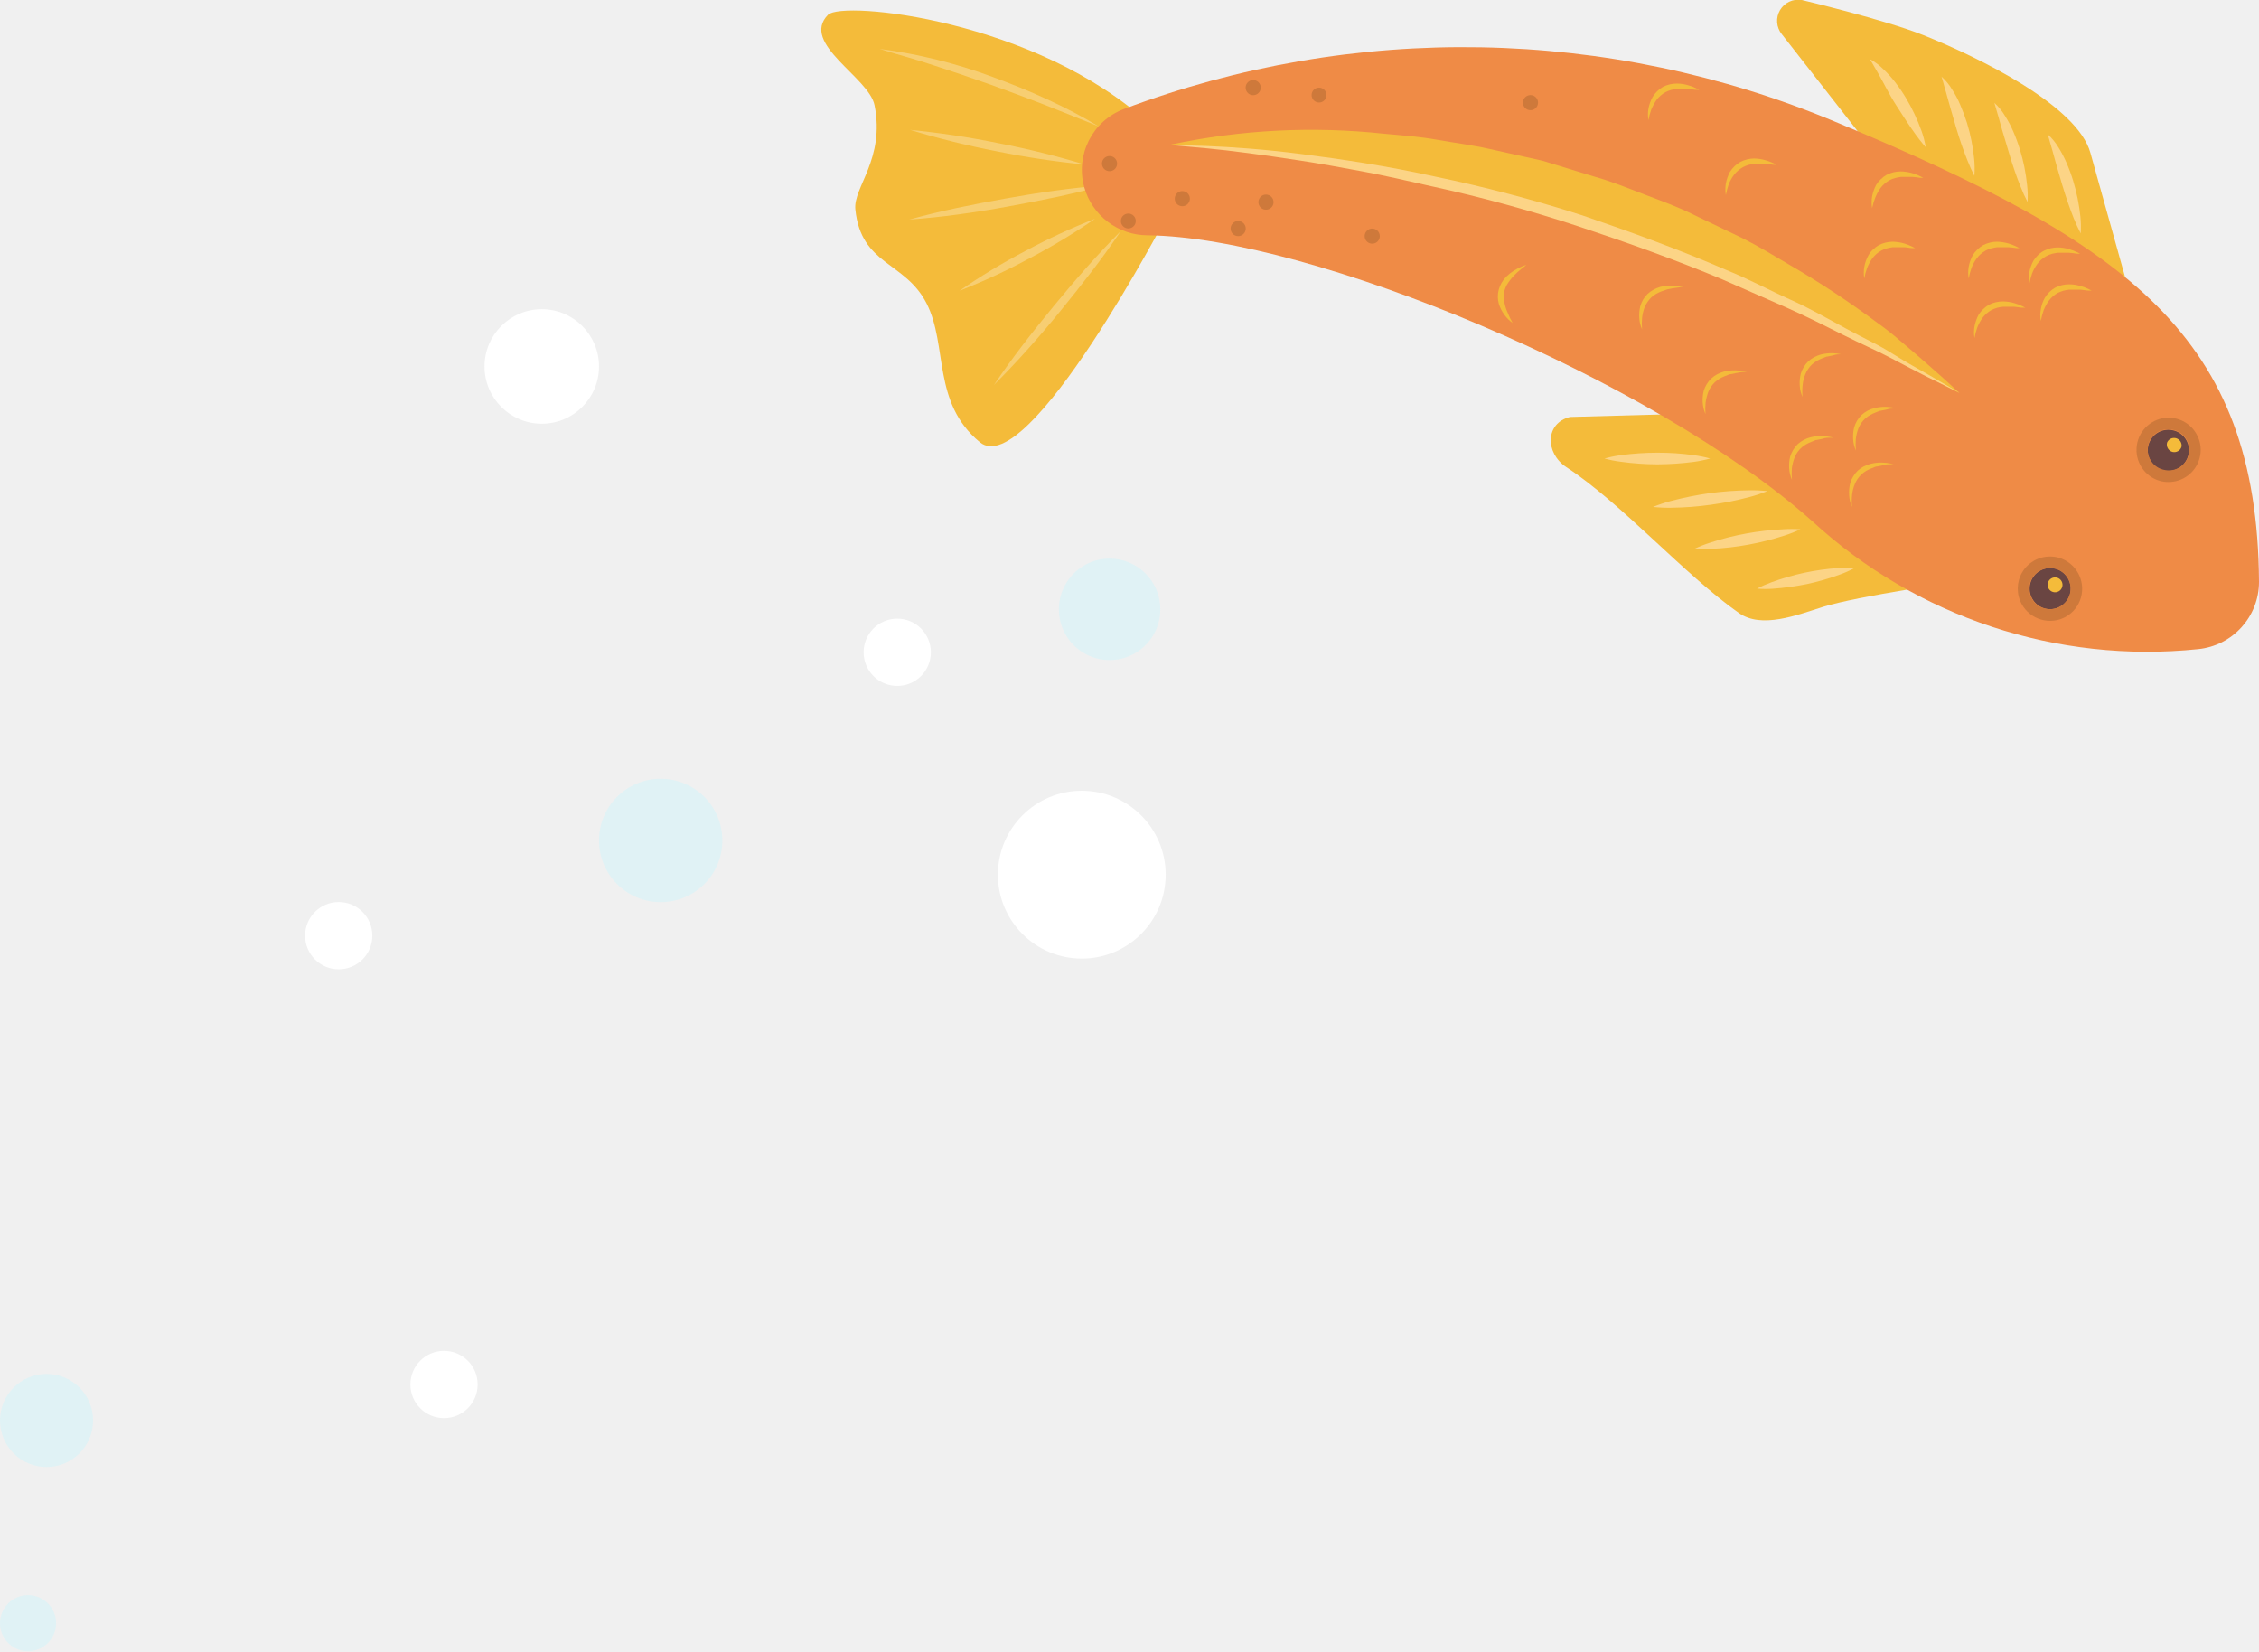
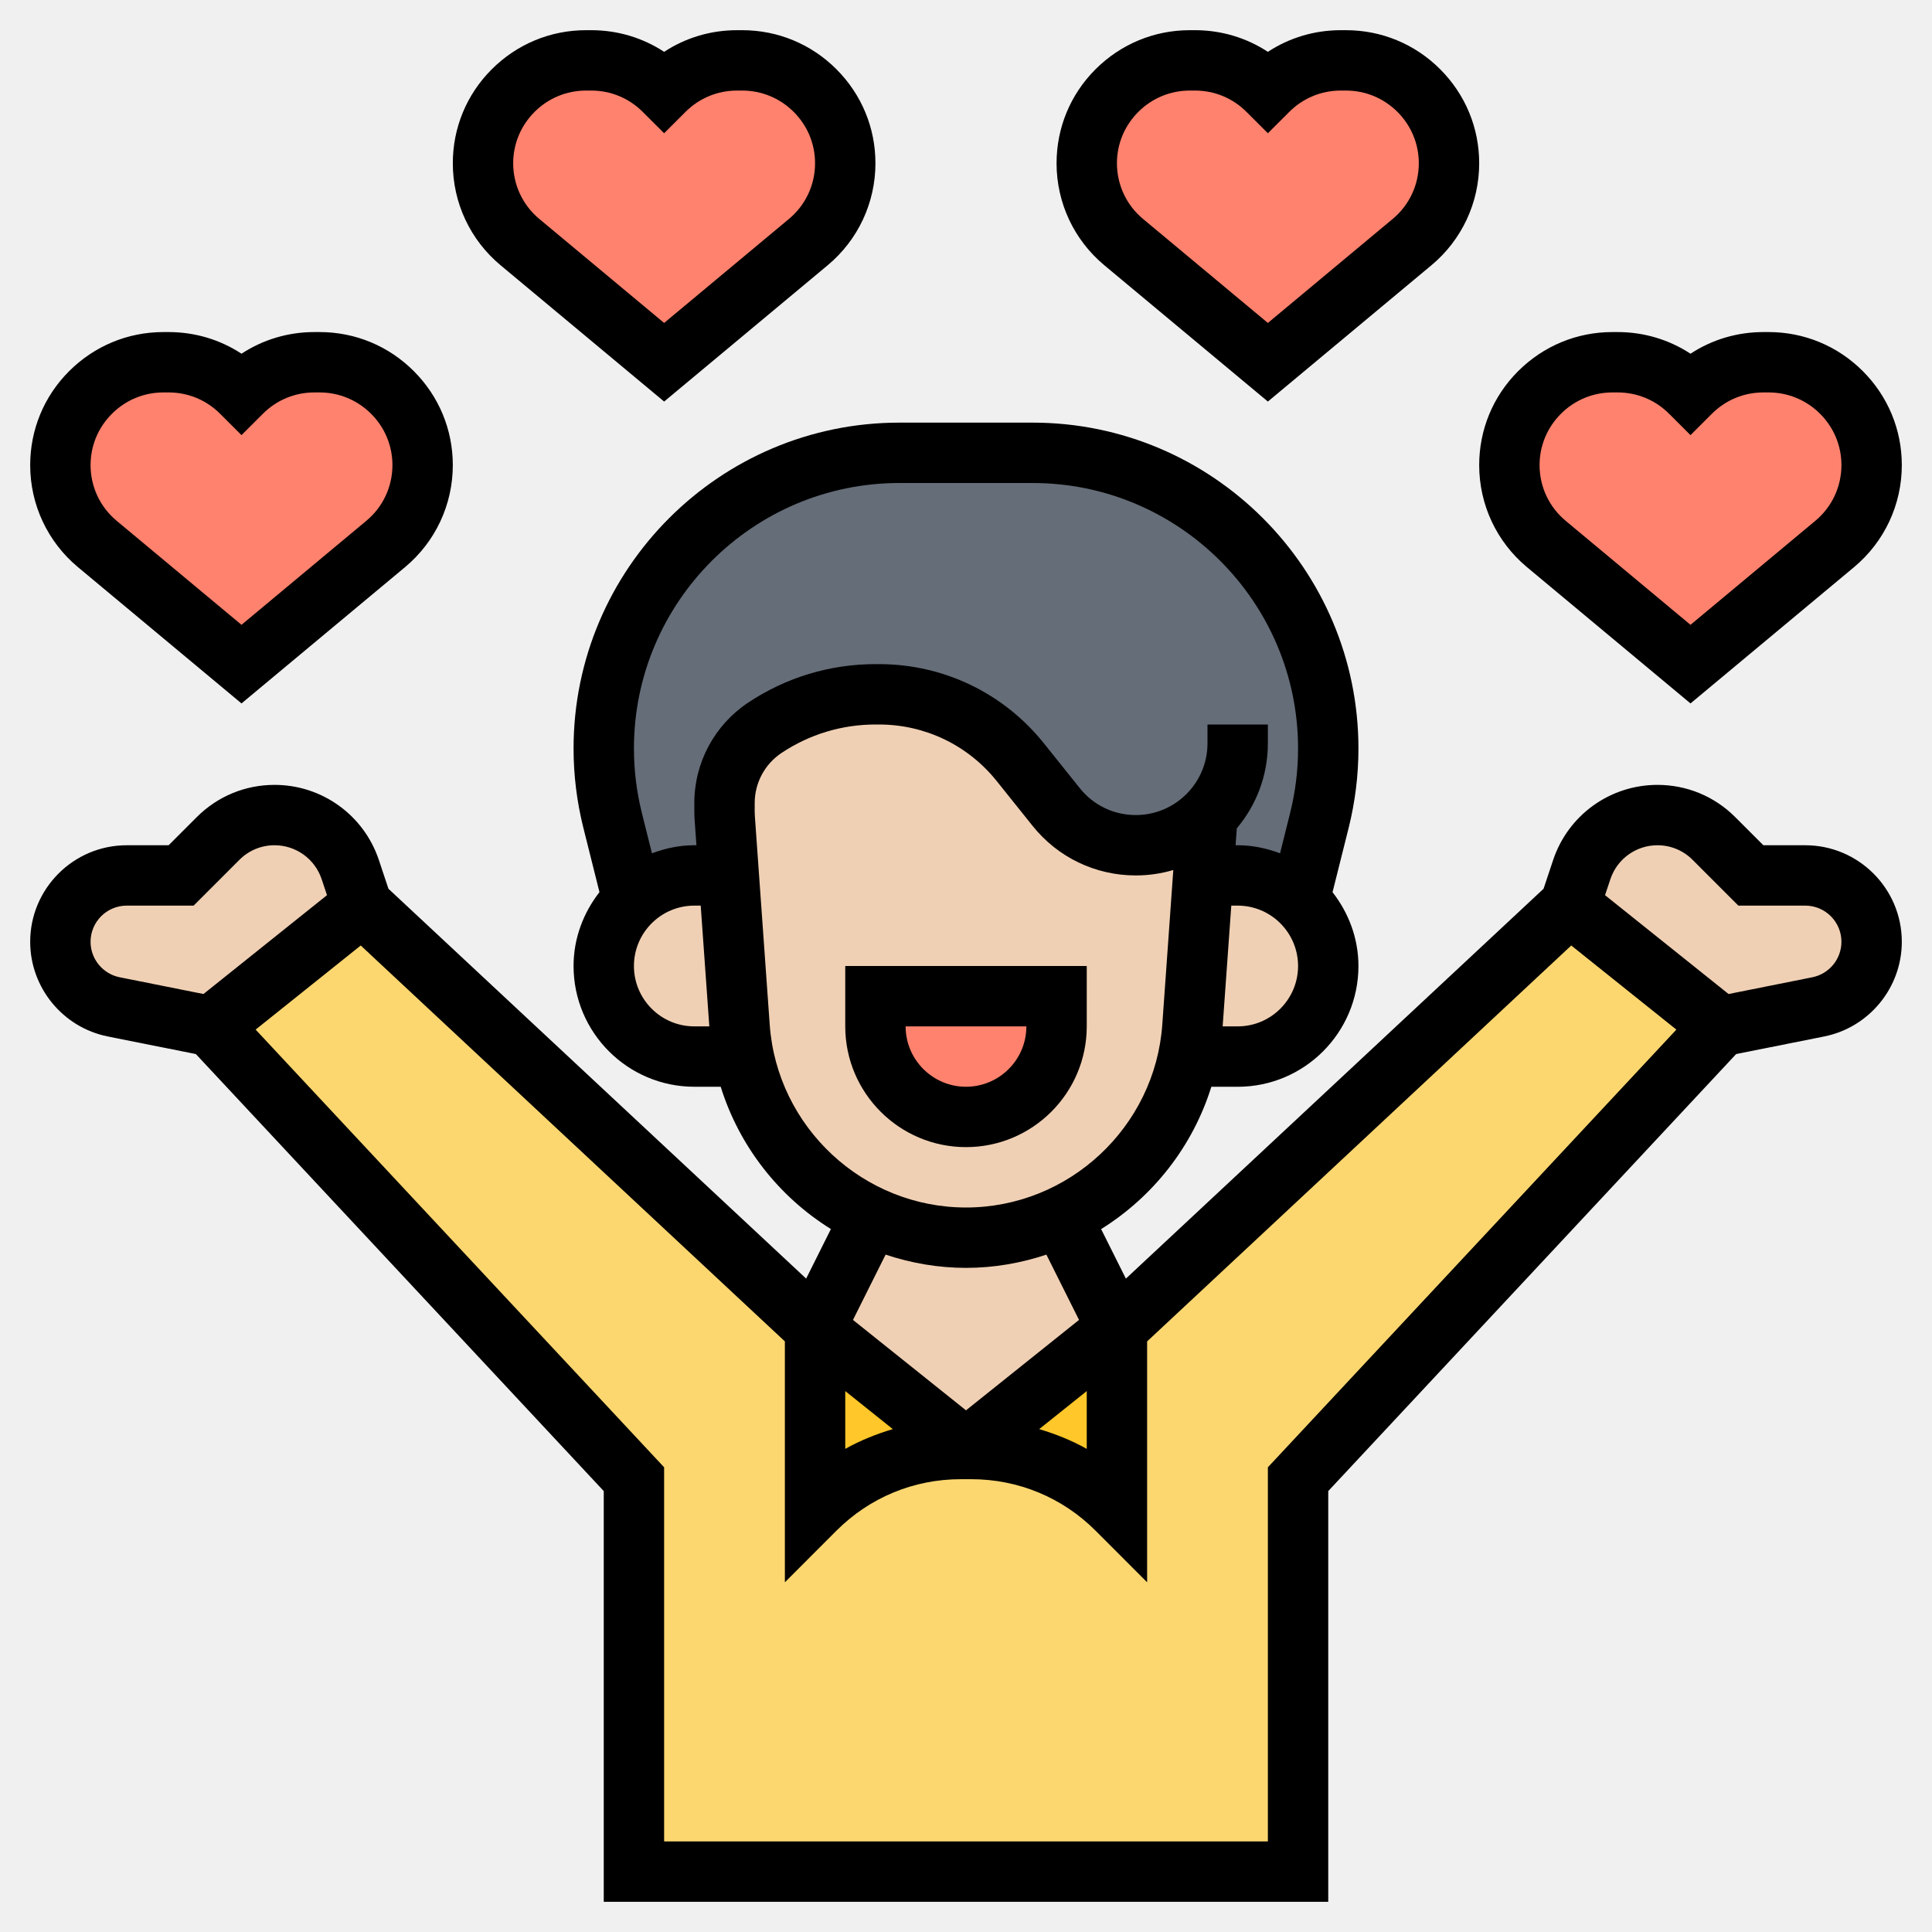
- <svg xmlns="http://www.w3.org/2000/svg" viewBox="0 0 194.14 141.89">
-   <defs>
-     <style>.cls-1{fill:#e0f2f5;}.cls-2{fill:#fff;}.cls-3{fill:#f4bb3a;}.cls-4{fill:#f7ce72;}.cls-5{fill:#ef8b46;}.cls-6{fill:#6a4542;}.cls-7{fill:#ce793b;}.cls-8{fill:#fcd486;}</style>
-   </defs>
-   <g id="Layer_2" data-name="Layer 2">
-     <g id="OBJECTS">
-       <path class="cls-1" d="M99.72,52.35A4.36,4.36,0,1,1,95.37,48,4.36,4.36,0,0,1,99.72,52.35Z" />
-       <path class="cls-2" d="M80,56.05a2.89,2.89,0,1,1-2.89-2.89A2.89,2.89,0,0,1,80,56.05Z" />
-       <circle class="cls-2" cx="38.16" cy="118.97" r="2.89" />
-       <path class="cls-2" d="M32,80.4a2.89,2.89,0,1,1-2.89-2.89A2.89,2.89,0,0,1,32,80.4Z" />
-       <path class="cls-2" d="M51.48,31.49a4.92,4.92,0,1,1-4.92-4.92A4.92,4.92,0,0,1,51.48,31.49Z" />
-       <circle class="cls-2" cx="92.97" cy="75.16" r="7.21" />
-       <circle class="cls-1" cx="56.78" cy="72.22" r="5.3" />
-       <circle class="cls-1" cx="2.41" cy="139.48" r="2.41" />
-       <path class="cls-1" d="M8,122.06a4,4,0,1,1-4-4A4,4,0,0,1,8,122.06Z" />
-       <path class="cls-3" d="M100.34,18.46S88.34,41.41,84.21,38s-2.73-8.31-4.58-11.93S74,22.82,73.51,18c-.2-1.91,2.57-4.32,1.65-8.95-.47-2.41-6.42-5.31-4-7.78,1.23-1.25,17.91.41,27.7,9.45" />
-       <path class="cls-4" d="M94.93,15.92c-2.75.77-5.54,1.32-8.33,1.83s-5.62.91-8.46,1.12c2.75-.77,5.54-1.32,8.33-1.82S92.08,16.14,94.93,15.92Z" />
-       <path class="cls-4" d="M96.32,19.86c-1.6,2.38-3.37,4.63-5.17,6.84s-3.7,4.36-5.73,6.38c1.6-2.38,3.37-4.63,5.18-6.83S94.29,21.89,96.32,19.86Z" />
-       <path class="cls-4" d="M94.42,10.86,89.76,9c-1.55-.59-3.1-1.18-4.67-1.74S82,6.19,80.38,5.66c-.79-.26-1.58-.51-2.38-.74s-1.6-.46-2.4-.72a44.14,44.14,0,0,1,9.73,2.42c1.57.58,3.13,1.2,4.65,1.91A42.67,42.67,0,0,1,94.42,10.86Z" />
-       <path class="cls-4" d="M94.12,18.79a53.29,53.29,0,0,1-5.65,3.41,53.11,53.11,0,0,1-6,2.78,53.16,53.16,0,0,1,5.64-3.41A55.09,55.09,0,0,1,94.12,18.79Z" />
-       <path class="cls-4" d="M93.23,14.14A74.08,74.08,0,0,1,85.65,13a74.1,74.1,0,0,1-7.44-1.84,74.08,74.08,0,0,1,7.58,1.14A74.1,74.1,0,0,1,93.23,14.14Z" />
-       <path class="cls-3" d="M150.84,35.39l-15.91.44c-2.14.52-2.16,3.1-.32,4.31,4.81,3.15,10.13,9.23,14.84,12.54,1.94,1.36,4.94.19,7.21-.53,3-.94,12.07-2.24,12.07-2.24Z" />
-       <path class="cls-3" d="M162.6,15.05,153.13,2.94A1.82,1.82,0,0,1,154.85,0s7.11,1.69,10.4,3c5,2,13.29,6.12,14.4,10.13l4.47,16Z" />
-       <path class="cls-5" d="M93.18,16.09a5.59,5.59,0,0,1,3.4-6.72,82.78,82.78,0,0,1,61.18,1.11C183,21,194,28.92,194.14,50a5.81,5.81,0,0,1-5.23,5.78,42.53,42.53,0,0,1-33.17-11C142,32.56,112.66,20.37,98.63,20.22a5.67,5.67,0,0,1-5.45-4.13Z" />
-       <path class="cls-6" d="M177.89,51.07a1.78,1.78,0,0,1-2.19,1.21,1.77,1.77,0,0,1,1-3.4A1.78,1.78,0,0,1,177.89,51.07Z" />
-       <path class="cls-7" d="M176.18,48.82a2,2,0,0,1,.49.06,1.77,1.77,0,0,1-.48,3.47,1.66,1.66,0,0,1-.49-.07,1.76,1.76,0,0,1,.48-3.46m0-1h0a2.76,2.76,0,0,0-2.42,4.11,2.76,2.76,0,0,0,1.66,1.31,2.75,2.75,0,0,0,3.42-1.9,2.78,2.78,0,0,0-1.91-3.42,2.71,2.71,0,0,0-.75-.1Z" />
-       <path class="cls-6" d="M188.06,39.14A1.77,1.77,0,1,1,186.85,37,1.75,1.75,0,0,1,188.06,39.14Z" />
-       <path class="cls-7" d="M186.36,36.89a1.66,1.66,0,0,1,.49.07,1.76,1.76,0,0,1-.49,3.46,1.59,1.59,0,0,1-.48-.07,1.76,1.76,0,0,1,.48-3.46m0-1h0a2.77,2.77,0,0,0-.75,5.43,2.71,2.71,0,0,0,.75.1,2.76,2.76,0,0,0,2.66-2,2.7,2.7,0,0,0-.24-2.1,2.72,2.72,0,0,0-2.42-1.42Z" />
-       <path class="cls-3" d="M187.48,38.39a.65.65,0,0,1-.79.44.66.66,0,0,1-.45-.8.65.65,0,0,1,1.24.36Z" />
-       <path class="cls-3" d="M177.23,50.43a.64.64,0,0,1-.79.44.64.64,0,1,1,.79-.44Z" />
-       <path class="cls-3" d="M100.64,12.42a58.13,58.13,0,0,1,18.29-.93c1.53.14,3.07.25,4.58.52s3,.45,4.55.8l4.5,1L137,15.17c1.49.41,2.9,1,4.35,1.55s2.89,1.07,4.26,1.76l4.17,2c1.37.69,2.69,1.5,4,2.27a79.83,79.83,0,0,1,7.66,5.06,22.46,22.46,0,0,1,1.8,1.42c.59.49,1.18,1,1.75,1.49,1.15,1,2.29,2,3.4,3.05-1.37-.69-2.71-1.41-4-2.14s-2.59-1.55-4-2.16c-2.71-1.33-5.31-2.79-8.06-4A147,147,0,0,0,135.76,19a139.28,139.28,0,0,0-17.25-4.4A128.65,128.65,0,0,0,100.64,12.42Z" />
-       <path class="cls-8" d="M168.4,33.75l-2.77-1.36c-.87-.44-1.95-1-3.14-1.63s-2.61-1.24-4.12-2-3.13-1.57-4.88-2.35L148,24c-3.86-1.62-8.07-3.13-12.32-4.54A125.58,125.58,0,0,0,123,16c-2-.45-4-.92-5.9-1.27s-3.68-.68-5.34-.93c-3.31-.51-6.09-.87-8-1.05l-3.07-.28s1.12,0,3.08.08,4.77.26,8.11.69,7.24,1,11.35,1.91A123.75,123.75,0,0,1,136,18.51c4.24,1.45,8.47,3,12.34,4.68,2,.81,3.76,1.77,5.51,2.55s3.35,1.72,4.83,2.51c.74.39,1.45.77,2.13,1.11a21,21,0,0,1,1.91,1.08c1.16.73,2.2,1.29,3.05,1.78Z" />
-       <path class="cls-3" d="M175.39,27.58a2.72,2.72,0,0,1,0-1,3,3,0,0,1,.35-1,2.86,2.86,0,0,1,.38-.48,2.53,2.53,0,0,1,.52-.39,2.6,2.6,0,0,1,1.2-.28,3.48,3.48,0,0,1,1,.16,3.61,3.61,0,0,1,.67.26l.25.12-.28,0c-.17,0-.41-.06-.69-.08l-.46,0c-.16,0-.32,0-.5,0a4.37,4.37,0,0,0-.5.09,4.14,4.14,0,0,0-.49.19,2.45,2.45,0,0,0-.76.67,3.58,3.58,0,0,0-.45.83A6.11,6.11,0,0,0,175.39,27.58Z" />
-       <path class="cls-3" d="M174.4,24.41a3,3,0,0,1,0-1,3.53,3.53,0,0,1,.35-1,2.83,2.83,0,0,1,.39-.48,2.12,2.12,0,0,1,.51-.38,2.65,2.65,0,0,1,1.2-.29,3.43,3.43,0,0,1,1,.16,4.27,4.27,0,0,1,.68.26l.24.12-.27,0a6.92,6.92,0,0,0-.7-.08l-.45,0c-.16,0-.33,0-.5,0a4.54,4.54,0,0,0-.51.09,2.55,2.55,0,0,0-.48.2,2.36,2.36,0,0,0-.77.67,3.34,3.34,0,0,0-.45.82A6.11,6.11,0,0,0,174.4,24.41Z" />
-       <path class="cls-3" d="M160.22,23.93a2.85,2.85,0,0,1,0-1,3.15,3.15,0,0,1,.36-1,1.91,1.91,0,0,1,.38-.48,2.46,2.46,0,0,1,.51-.39,2.69,2.69,0,0,1,1.21-.29,4.28,4.28,0,0,1,1,.16,4.36,4.36,0,0,1,.67.27,2,2,0,0,1,.24.12l-.27,0c-.17,0-.41-.07-.69-.08l-.46,0c-.16,0-.33,0-.5,0a5.09,5.09,0,0,0-.51.1,2.18,2.18,0,0,0-.48.19,2.49,2.49,0,0,0-.77.67,4,4,0,0,0-.45.83A5.06,5.06,0,0,0,160.22,23.93Z" />
-       <path class="cls-3" d="M169.19,23.93a3,3,0,0,1,0-1,3.37,3.37,0,0,1,.35-1,2.22,2.22,0,0,1,.39-.48,2.46,2.46,0,0,1,.51-.39,2.65,2.65,0,0,1,1.2-.29,4.2,4.2,0,0,1,1,.16,4.55,4.55,0,0,1,.68.27l.24.12-.27,0a6.92,6.92,0,0,0-.7-.08l-.45,0c-.17,0-.33,0-.5,0a4.18,4.18,0,0,0-.51.1,2,2,0,0,0-.48.19,2.49,2.49,0,0,0-.77.67,3.58,3.58,0,0,0-.45.83A5.74,5.74,0,0,0,169.19,23.93Z" />
-       <path class="cls-3" d="M160.89,17.89a3,3,0,0,1,0-1,3.37,3.37,0,0,1,.35-1,2.22,2.22,0,0,1,.39-.48,2.46,2.46,0,0,1,.51-.39,2.68,2.68,0,0,1,1.2-.29,3.86,3.86,0,0,1,1.71.43l.24.12-.27,0a6.92,6.92,0,0,0-.7-.08l-.45,0c-.16,0-.33,0-.5,0a4.59,4.59,0,0,0-.51.1,2,2,0,0,0-.48.19,2.49,2.49,0,0,0-.77.67,4,4,0,0,0-.45.83A5.74,5.74,0,0,0,160.89,17.89Z" />
-       <path class="cls-3" d="M141.67,10.33a2.85,2.85,0,0,1,0-1,3.33,3.33,0,0,1,.36-1,2.43,2.43,0,0,1,.38-.48,2.46,2.46,0,0,1,.51-.39,2.67,2.67,0,0,1,1.21-.28,3.48,3.48,0,0,1,1,.16,3.61,3.61,0,0,1,.67.26l.24.12-.27,0c-.17,0-.41-.06-.69-.08l-.46,0-.5,0a3.22,3.22,0,0,0-.51.09,2.82,2.82,0,0,0-.48.19,2.49,2.49,0,0,0-.77.67,4.54,4.54,0,0,0-.45.83A5.33,5.33,0,0,0,141.67,10.33Z" />
-       <path class="cls-3" d="M148.32,16.77a3,3,0,0,1,0-1,3.53,3.53,0,0,1,.35-1,2.83,2.83,0,0,1,.39-.48,2.42,2.42,0,0,1,.51-.38,2.65,2.65,0,0,1,1.2-.29,3.78,3.78,0,0,1,1,.16,4.27,4.27,0,0,1,.68.26l.24.12-.27,0a6.92,6.92,0,0,0-.7-.08l-.45,0c-.16,0-.33,0-.5,0a4.54,4.54,0,0,0-.51.09,2.55,2.55,0,0,0-.48.2,2.49,2.49,0,0,0-.77.67,3.53,3.53,0,0,0-.45.82A6.11,6.11,0,0,0,148.32,16.77Z" />
-       <path class="cls-3" d="M169.69,29.05a2.85,2.85,0,0,1,0-1,3.58,3.58,0,0,1,.35-1,2.49,2.49,0,0,1,.39-.48,2.46,2.46,0,0,1,.51-.39,2.67,2.67,0,0,1,1.21-.28,3.48,3.48,0,0,1,1,.16,3.61,3.61,0,0,1,.67.26,2,2,0,0,1,.24.12l-.27,0c-.17,0-.41-.06-.69-.08l-.46,0-.5,0a3.22,3.22,0,0,0-.51.09,2.82,2.82,0,0,0-.48.19,2.49,2.49,0,0,0-.77.67,4,4,0,0,0-.45.83A5.33,5.33,0,0,0,169.69,29.05Z" />
-       <path class="cls-3" d="M159.16,43.56a2.73,2.73,0,0,1-.24-1,3.29,3.29,0,0,1,.09-1.05,2.14,2.14,0,0,1,.25-.56,2.43,2.43,0,0,1,.4-.51,2.52,2.52,0,0,1,1.09-.58,3.52,3.52,0,0,1,1-.11,3.9,3.9,0,0,1,.72.08l.27.06-.27,0c-.17,0-.42,0-.7.1l-.44.09c-.16,0-.31.11-.48.16a3.31,3.31,0,0,0-.47.22,2.33,2.33,0,0,0-.41.31,2.28,2.28,0,0,0-.57.84,3.38,3.38,0,0,0-.23.91A5.45,5.45,0,0,0,159.16,43.56Z" />
-       <path class="cls-3" d="M159.5,38.72a2.73,2.73,0,0,1-.24-1,3.29,3.29,0,0,1,.09-1,2.49,2.49,0,0,1,.24-.56,2.43,2.43,0,0,1,.4-.51,2.58,2.58,0,0,1,1.09-.58,3.61,3.61,0,0,1,1-.11,3.9,3.9,0,0,1,.72.08l.26.06-.27,0c-.17,0-.41,0-.69.1l-.45.09c-.15,0-.31.11-.47.16a2.86,2.86,0,0,0-.47.22,2.28,2.28,0,0,0-1,1.15,3.75,3.75,0,0,0-.22.91A5.45,5.45,0,0,0,159.5,38.72Z" />
-       <path class="cls-3" d="M154.91,34.11a2.73,2.73,0,0,1-.24-1,3.31,3.31,0,0,1,.09-1,2.3,2.3,0,0,1,.25-.56,2.43,2.43,0,0,1,.4-.51,2.75,2.75,0,0,1,1.09-.58,3.89,3.89,0,0,1,1-.11,3.77,3.77,0,0,1,.72.09l.27,0-.27,0c-.17,0-.42,0-.7.1l-.44.09c-.16,0-.31.12-.48.16a5,5,0,0,0-.47.22,4,4,0,0,0-.41.31,2.37,2.37,0,0,0-.57.84,3.35,3.35,0,0,0-.23.92A5.34,5.34,0,0,0,154.91,34.11Z" />
-       <path class="cls-3" d="M130,27.75a2.77,2.77,0,0,1-.71-.7,3.18,3.18,0,0,1-.48-.94,2.34,2.34,0,0,1,0-1.25,2.65,2.65,0,0,1,.62-1.07,4.32,4.32,0,0,1,1.48-.94l.26-.09-.21.18c-.13.11-.33.25-.54.44l-.33.32c-.11.11-.21.25-.32.38a4.61,4.61,0,0,0-.29.43,3.19,3.19,0,0,0-.19.48,2.35,2.35,0,0,0,0,1,3.66,3.66,0,0,0,.29.9A5.2,5.2,0,0,0,130,27.75Z" />
-       <path class="cls-3" d="M141.12,28.3a2.73,2.73,0,0,1-.24-1,3.31,3.31,0,0,1,.09-1,2.7,2.7,0,0,1,.24-.56,2.74,2.74,0,0,1,.4-.5,2.78,2.78,0,0,1,1.09-.59,4,4,0,0,1,1-.11,3.77,3.77,0,0,1,.72.09l.26.05-.27,0-.69.1-.45.09c-.15.05-.31.12-.47.16a4,4,0,0,0-.47.22,3.25,3.25,0,0,0-.42.31,2.66,2.66,0,0,0-.57.84,3.82,3.82,0,0,0-.22.92A5.34,5.34,0,0,0,141.12,28.3Z" />
-       <path class="cls-3" d="M146.57,35.58a3,3,0,0,1-.24-1,3.31,3.31,0,0,1,.09-1,2.3,2.3,0,0,1,.25-.56,2.38,2.38,0,0,1,.4-.5,2.65,2.65,0,0,1,1.09-.59,3.93,3.93,0,0,1,1-.11,3.77,3.77,0,0,1,.72.09l.27.05-.27,0c-.17,0-.42.05-.69.1l-.45.09c-.16,0-.31.12-.48.16a5,5,0,0,0-.47.22,4,4,0,0,0-.41.31,2.37,2.37,0,0,0-.57.84,4.42,4.42,0,0,0-.23.92A5.34,5.34,0,0,0,146.57,35.58Z" />
-       <path class="cls-3" d="M154,41.23a3,3,0,0,1-.24-1,3.29,3.29,0,0,1,.09-1,2.53,2.53,0,0,1,.25-.56,2.43,2.43,0,0,1,.4-.51,2.63,2.63,0,0,1,1.09-.58,3.61,3.61,0,0,1,1-.11,4.86,4.86,0,0,1,.71.08l.27.06-.27,0c-.17,0-.41,0-.69.1l-.45.09c-.16,0-.31.11-.48.16a3.21,3.21,0,0,0-.46.22,2.28,2.28,0,0,0-1,1.15,4.27,4.27,0,0,0-.23.92A6.79,6.79,0,0,0,154,41.23Z" />
-       <path class="cls-8" d="M178.82,20.06a13.52,13.52,0,0,1-.6-1.3c-.32-.79-.68-1.84-1-2.9s-.62-2.13-.84-2.94c-.12-.4-.21-.74-.29-1s-.11-.38-.11-.38a4.94,4.94,0,0,1,.92,1.12,9.92,9.92,0,0,1,.69,1.31,14.55,14.55,0,0,1,.58,1.57,16.42,16.42,0,0,1,.62,3.06A8.38,8.38,0,0,1,178.82,20.06Z" />
-       <path class="cls-8" d="M174.25,17.36a12.34,12.34,0,0,1-.59-1.3c-.33-.79-.69-1.84-1-2.9S172,11,171.8,10.22c-.12-.4-.21-.74-.29-1s-.11-.38-.11-.38a4.87,4.87,0,0,1,.92,1.13,9.17,9.17,0,0,1,.69,1.3,14.55,14.55,0,0,1,.58,1.57,15.65,15.65,0,0,1,.62,3.06A8.38,8.38,0,0,1,174.25,17.36Z" />
-       <path class="cls-8" d="M169.68,15.11a13.26,13.26,0,0,1-.59-1.31c-.32-.78-.69-1.84-1-2.9s-.62-2.13-.84-2.94c-.12-.4-.21-.74-.28-1s-.12-.38-.12-.38a4.66,4.66,0,0,1,.92,1.12,8.25,8.25,0,0,1,.69,1.3,16.22,16.22,0,0,1,.59,1.58,16,16,0,0,1,.61,3.06A8.39,8.39,0,0,1,169.68,15.11Z" />
-       <path class="cls-8" d="M165.5,12.65s-.39-.43-.89-1.12S163.51,9.9,162.93,9,161.82,7,161.41,6.3c-.21-.36-.38-.67-.51-.88s-.2-.34-.2-.34a4.87,4.87,0,0,1,1.16.87,9.06,9.06,0,0,1,1,1.1,13,13,0,0,1,.95,1.39,16.26,16.26,0,0,1,1.33,2.82A8.4,8.4,0,0,1,165.5,12.65Z" />
-       <path class="cls-8" d="M151,50.58a10,10,0,0,1,1.25-.55A20.55,20.55,0,0,1,158,48.81a10.19,10.19,0,0,1,1.38,0,9,9,0,0,1-1.26.56,21,21,0,0,1-2.84.82,23,23,0,0,1-2.93.4A9,9,0,0,1,151,50.58Z" />
-       <path class="cls-8" d="M145.62,47.16a10.75,10.75,0,0,1,1.38-.54,23.47,23.47,0,0,1,3.09-.78,24.23,24.23,0,0,1,3.17-.36,11.18,11.18,0,0,1,1.47,0,10.93,10.93,0,0,1-1.37.54,23.89,23.89,0,0,1-3.09.78,22.62,22.62,0,0,1-3.17.36A11.29,11.29,0,0,1,145.62,47.16Z" />
-       <path class="cls-8" d="M142.06,43.56a13.4,13.4,0,0,1,1.49-.5,29.8,29.8,0,0,1,3.35-.68,28.07,28.07,0,0,1,3.41-.25,13,13,0,0,1,1.58.07,13.19,13.19,0,0,1-1.5.5,27.08,27.08,0,0,1-3.35.67,26.35,26.35,0,0,1-3.41.26A12.7,12.7,0,0,1,142.06,43.56Z" />
-       <path class="cls-8" d="M137.89,39.4a10.73,10.73,0,0,1,1.42-.29,23.46,23.46,0,0,1,3.12-.21,21.78,21.78,0,0,1,3.12.21,10.28,10.28,0,0,1,1.42.29,10.28,10.28,0,0,1-1.42.29,25.13,25.13,0,0,1-3.12.21,23.32,23.32,0,0,1-3.12-.22A9.94,9.94,0,0,1,137.89,39.4Z" />
-       <path class="cls-7" d="M102.26,17.06a.65.65,0,1,1-.64-.64A.65.65,0,0,1,102.26,17.06Z" />
-       <path class="cls-7" d="M109.45,17.36a.65.65,0,1,1-.64-.64A.65.65,0,0,1,109.45,17.36Z" />
-       <circle class="cls-7" cx="113.36" cy="8.17" r="0.64" />
-       <path class="cls-7" d="M118.58,20.28a.65.65,0,1,1-.65-.64A.65.65,0,0,1,118.58,20.28Z" />
-       <path class="cls-7" d="M132.18,8.82a.65.65,0,1,1-.65-.65A.65.65,0,0,1,132.18,8.82Z" />
-       <circle class="cls-7" cx="96.97" cy="18.99" r="0.64" />
-       <path class="cls-7" d="M96,14.14a.65.65,0,0,1-1.29,0,.65.65,0,1,1,1.29,0Z" />
-       <path class="cls-7" d="M108.35,7.53a.65.65,0,1,1-.65-.65A.65.65,0,0,1,108.35,7.53Z" />
-       <path class="cls-7" d="M107.06,19.64a.65.65,0,1,1-.65-.65A.65.65,0,0,1,107.06,19.64Z" />
+ <svg xmlns="http://www.w3.org/2000/svg" id="_x33_0" enable-background="new 0 0 64 64" height="512" viewBox="0 0 64 64" width="512">
+   <g>
+     <g>
+       <g>
+         <path d="m57 34-14 15v13h-22v-13l-14-15 5-4 15 14v6c1.28-1.28 3.02-2 4.83-2h.17.17c1.81 0 3.55.72 4.83 2v-6l15-14z" fill="#fcd770" />
+       </g>
+       <g>
+         <path d="m37 44v6c-1.28-1.28-3.02-2-4.83-2h-.17z" fill="#ffc729" />
+       </g>
+       <g>
+         <path d="m32 48h-.17c-1.81 0-3.55.72-4.83 2v-6z" fill="#ffc729" />
+       </g>
+       <g>
+         <path d="m59.8 29c1.22 0 2.2.98 2.2 2.2 0 1.05-.74 1.95-1.77 2.15l-3.23.65-5-4 .4-1.19c.36-1.08 1.37-1.81 2.51-1.81.7 0 1.37.28 1.86.77l1.23 1.23z" fill="#f0d0b4" />
+       </g>
+       <g>
+         <path d="m61 13c.64.64 1 1.51 1 2.41 0 1.01-.45 1.96-1.22 2.61l-4.78 3.98-4.78-3.98c-.77-.65-1.22-1.6-1.22-2.61 0-.9.36-1.77 1-2.41s1.51-1 2.41-1h.18c.9 0 1.77.36 2.41 1 .64-.64 1.51-1 2.41-1h.18c.9 0 1.77.36 2.41 1z" fill="#ff826e" />
+       </g>
+       <g>
+         <path d="m47 3c.64.64 1 1.51 1 2.41 0 1.01-.45 1.96-1.22 2.61l-4.78 3.98-4.78-3.98c-.77-.65-1.22-1.6-1.22-2.61 0-.9.36-1.77 1-2.41s1.51-1 2.41-1h.18c.9 0 1.77.36 2.41 1 .64-.64 1.51-1 2.41-1h.18c.9 0 1.77.36 2.41 1z" fill="#ff826e" />
+       </g>
+       <g>
+         <path d="m40 27.02c-.61.6-1.44.98-2.38.98-1.02 0-1.99-.47-2.63-1.27l-1.19-1.48c-1.14-1.42-2.86-2.25-4.68-2.25h-.12c-1.3 0-2.58.39-3.66 1.11-.84.56-1.34 1.49-1.34 2.5v.23c0 .11 0 .21.01.32l.13 1.84h-1.14c-.8 0-1.52.31-2.05.81l-.66-2.64c-.19-.78-.29-1.57-.29-2.38 0-2.7 1.1-5.15 2.87-6.92s4.22-2.87 6.92-2.87h4.42c5.4 0 9.79 4.39 9.79 9.79 0 .81-.1 1.6-.29 2.38l-.66 2.64c-.53-.5-1.25-.81-2.05-.81h-1.14z" fill="#656d78" />
+       </g>
+       <g>
+         <path d="m43.05 29.81c.59.55.95 1.33.95 2.19 0 .83-.34 1.58-.88 2.12s-1.29.88-2.12.88h-1.64c.07-.32.12-.65.14-.98l.36-5.02h1.14c.8 0 1.52.31 2.05.81z" fill="#f0d0b4" />
+       </g>
+       <g>
+         <path d="m40 27.02-.14 1.98-.36 5.02c-.02.33-.07.66-.14.98-.48 2.38-2.08 4.33-4.21 5.3-.96.45-2.03.7-3.15.7s-2.19-.25-3.15-.7c-.73-.33-1.39-.78-1.97-1.32-1.12-1.04-1.92-2.42-2.24-3.98-.07-.32-.12-.65-.14-.98l-.36-5.02-.13-1.84c-.01-.11-.01-.21-.01-.32v-.23c0-1.01.5-1.94 1.34-2.5 1.08-.72 2.36-1.11 3.66-1.11h.12c1.82 0 3.54.83 4.68 2.25l1.19 1.48c.64.8 1.61 1.27 2.63 1.27.94 0 1.77-.38 2.38-.98z" fill="#f0d0b4" />
+       </g>
+       <g>
+         <path d="m35.15 40.31 1.85 3.69-5 4-5-4 1.85-3.69v-.01c.96.45 2.03.7 3.15.7s2.19-.25 3.15-.7z" fill="#f0d0b4" />
+       </g>
+       <g>
+         <path d="m35 33v1c0 1.66-1.34 3-3 3s-3-1.34-3-3v-1z" fill="#ff826e" />
+       </g>
+       <g>
+         <path d="m27 3c.64.64 1 1.51 1 2.41 0 1.01-.45 1.96-1.22 2.61l-4.78 3.98-4.78-3.98c-.77-.65-1.22-1.6-1.22-2.61 0-.9.36-1.77 1-2.41s1.51-1 2.41-1h.18c.9 0 1.77.36 2.41 1 .64-.64 1.51-1 2.41-1h.18c.9 0 1.77.36 2.41 1z" fill="#ff826e" />
+       </g>
+       <g>
+         <path d="m24.64 35h-1.64c-.83 0-1.58-.34-2.12-.88s-.88-1.29-.88-2.12c0-.86.36-1.64.95-2.19.53-.5 1.25-.81 2.05-.81h1.14l.36 5.02c.02.33.07.66.14.98z" fill="#f0d0b4" />
+       </g>
+       <g>
+         <path d="m13 13c.64.64 1 1.51 1 2.41 0 1.01-.45 1.96-1.22 2.61l-4.78 3.98-4.78-3.98c-.77-.65-1.22-1.6-1.22-2.61 0-.9.36-1.77 1-2.41s1.51-1 2.41-1h.18c.9 0 1.77.36 2.41 1 .64-.64 1.51-1 2.41-1h.18c.9 0 1.77.36 2.41 1z" fill="#ff826e" />
+       </g>
+       <g>
+         <path d="m11.6 28.81.4 1.19-5 4-3.23-.65c-1.03-.2-1.77-1.1-1.77-2.15 0-.61.24-1.16.64-1.56s.95-.64 1.56-.64h1.8l1.23-1.23c.49-.49 1.16-.77 1.86-.77 1.14 0 2.15.73 2.51 1.81z" fill="#f0d0b4" />
+       </g>
+     </g>
+     <g>
+       <path d="m32 38c2.206 0 4-1.794 4-4v-2h-8v2c0 2.206 1.794 4 4 4zm2-4c0 1.103-.897 2-2 2s-2-.897-2-2z" />
+       <path d="m22 13.302 5.418-4.515c1.005-.838 1.582-2.07 1.582-3.379 0-1.174-.457-2.278-1.293-3.115-.834-.834-1.942-1.293-3.121-1.293h-.172c-.87 0-1.702.25-2.414.717-.712-.467-1.544-.717-2.414-.717h-.172c-1.179 0-2.287.459-3.127 1.298-.83.831-1.287 1.936-1.287 3.11 0 1.31.577 2.541 1.582 3.379zm-4.293-9.594c.456-.457 1.063-.708 1.707-.708h.172c.645 0 1.251.251 1.707.708l.707.706.707-.706c.456-.457 1.063-.708 1.707-.708h.172c.645 0 1.251.251 1.711.711.453.454.703 1.057.703 1.697 0 .714-.314 1.386-.863 1.843l-4.137 3.447-4.137-3.447c-.549-.457-.863-1.129-.863-1.843 0-.64.25-1.243.707-1.7z" />
+       <path d="m8 23.302 5.418-4.515c1.005-.838 1.582-2.07 1.582-3.379 0-1.174-.457-2.278-1.293-3.115-.834-.834-1.942-1.293-3.121-1.293h-.172c-.87 0-1.702.25-2.414.717-.712-.467-1.544-.717-2.414-.717h-.172c-1.179 0-2.287.459-3.127 1.298-.83.831-1.287 1.936-1.287 3.11 0 1.31.577 2.541 1.582 3.379zm-4.293-9.594c.456-.457 1.063-.708 1.707-.708h.172c.645 0 1.251.251 1.707.708l.707.706.707-.706c.456-.457 1.063-.708 1.707-.708h.172c.645 0 1.251.251 1.711.711.453.454.703 1.057.703 1.697 0 .714-.314 1.386-.863 1.843l-4.137 3.447-4.137-3.447c-.549-.457-.863-1.129-.863-1.843 0-.64.25-1.243.707-1.7z" />
+       <path d="m42 13.302 5.418-4.515c1.005-.838 1.582-2.07 1.582-3.379 0-1.174-.457-2.278-1.293-3.115-.834-.834-1.942-1.293-3.121-1.293h-.172c-.87 0-1.702.25-2.414.717-.712-.467-1.544-.717-2.414-.717h-.172c-1.179 0-2.287.459-3.127 1.298-.83.831-1.287 1.936-1.287 3.11 0 1.31.577 2.541 1.582 3.379zm-4.293-9.594c.456-.457 1.063-.708 1.707-.708h.172c.645 0 1.251.251 1.707.708l.707.706.707-.706c.456-.457 1.063-.708 1.707-.708h.172c.645 0 1.251.251 1.711.711.453.454.703 1.057.703 1.697 0 .714-.314 1.386-.863 1.843l-4.137 3.447-4.137-3.447c-.549-.457-.863-1.129-.863-1.843 0-.64.25-1.243.707-1.7z" />
+       <path d="m50.582 18.787 5.418 4.515 5.418-4.515c1.005-.838 1.582-2.07 1.582-3.379 0-1.174-.457-2.278-1.293-3.115-.834-.834-1.942-1.293-3.121-1.293h-.172c-.87 0-1.702.25-2.414.717-.712-.467-1.544-.717-2.414-.717h-.172c-1.179 0-2.287.459-3.127 1.298-.83.831-1.287 1.936-1.287 3.11 0 1.309.577 2.541 1.582 3.379zm1.125-5.079c.456-.457 1.063-.708 1.707-.708h.172c.645 0 1.251.251 1.707.708l.707.706.707-.706c.456-.457 1.063-.708 1.707-.708h.172c.645 0 1.251.251 1.711.711.453.454.703 1.057.703 1.697 0 .714-.314 1.386-.863 1.843l-4.137 3.447-4.137-3.447c-.549-.457-.863-1.129-.863-1.843 0-.64.25-1.243.707-1.7z" />
+       <path d="m59.802 28h-1.388l-.933-.933c-.688-.688-1.603-1.067-2.576-1.067-1.57 0-2.959 1.001-3.456 2.491l-.317.951-13.836 12.914-.82-1.641c1.719-1.07 3.034-2.736 3.651-4.714h.873c2.206 0 4-1.794 4-4 0-.925-.329-1.767-.858-2.446l.537-2.143c.213-.858.321-1.738.321-2.618 0-5.952-4.842-10.794-10.794-10.794h-4.412c-5.952 0-10.794 4.842-10.794 10.794 0 .879.108 1.76.322 2.618l.536 2.141c-.529.68-.858 1.522-.858 2.447 0 2.206 1.794 4 4 4h.874c.617 1.978 1.931 3.645 3.651 4.714l-.82 1.641-13.837-12.913-.317-.952c-.497-1.489-1.886-2.49-3.456-2.49-.973 0-1.888.379-2.576 1.067l-.933.933h-1.388c-1.763 0-3.198 1.435-3.198 3.198 0 1.519 1.081 2.838 2.57 3.136l2.918.583 13.512 14.477v13.606h24v-13.606l13.512-14.477 2.918-.583c1.489-.298 2.57-1.617 2.57-3.136 0-1.763-1.435-3.198-3.198-3.198zm-31.802 18.081 1.575 1.26c-.547.164-1.077.375-1.575.655zm13-12.081h-.498l.286-4h.212c1.103 0 2 .897 2 2s-.897 2-2 2zm-20-2c0-1.103.897-2 2-2h.212l.285 4h-.497c-1.103 0-2-.897-2-2zm2-5.395v.236c0 .131.005.261.015.388l.055.771h-.07c-.495 0-.964.102-1.403.267l-.335-1.339c-.174-.699-.262-1.417-.262-2.134 0-4.849 3.945-8.794 8.794-8.794h4.412c4.849 0 8.794 3.945 8.794 8.794 0 .716-.088 1.435-.262 2.133l-.335 1.34c-.438-.165-.908-.267-1.403-.267h-.069l.04-.561c.642-.761 1.029-1.744 1.029-2.816v-.623h-2v.623c0 1.311-1.066 2.377-2.377 2.377-.726 0-1.402-.325-1.855-.893l-1.185-1.48c-1.336-1.669-3.328-2.627-5.467-2.627h-.116c-1.506 0-2.965.442-4.219 1.277-1.115.744-1.781 1.988-1.781 3.328zm2.498 7.341-.489-6.862c-.006-.081-.009-.162-.009-.243v-.236c0-.67.333-1.292.891-1.664.923-.615 1.999-.941 3.109-.941h.116c1.527 0 2.95.684 3.904 1.877l1.185 1.48c.835 1.044 2.081 1.643 3.418 1.643.432 0 .85-.063 1.244-.18l-.365 5.126c-.243 3.395-3.099 6.054-6.502 6.054s-6.259-2.659-6.502-6.054zm6.502 8.054c.928 0 1.822-.159 2.663-.439l1.081 2.163-3.744 2.995-3.744-2.995 1.081-2.163c.841.28 1.735.439 2.663.439zm4 4.081v1.915c-.498-.28-1.028-.491-1.575-.655zm-33-14.883c0-.66.537-1.198 1.198-1.198h2.216l1.519-1.519c.31-.31.723-.481 1.162-.481.708 0 1.335.452 1.56 1.123l.177.531-4.092 3.274-2.776-.555c-.559-.112-.964-.606-.964-1.175zm39 17.408v12.394h-20v-12.394l-13.532-14.499 3.482-2.786 14.05 13.114v7.98l1.707-1.708c1.101-1.101 2.564-1.707 4.121-1.707h.344c1.557 0 3.021.606 4.121 1.707l1.707 1.708v-7.98l14.05-13.114 3.482 2.786zm18.037-16.233-2.776.555-4.092-3.274.177-.53c.224-.672.851-1.124 1.559-1.124.438 0 .852.171 1.162.481l1.519 1.519h2.216c.661 0 1.198.538 1.198 1.198 0 .569-.405 1.063-.963 1.175z" />
    </g>
  </g>
</svg>
